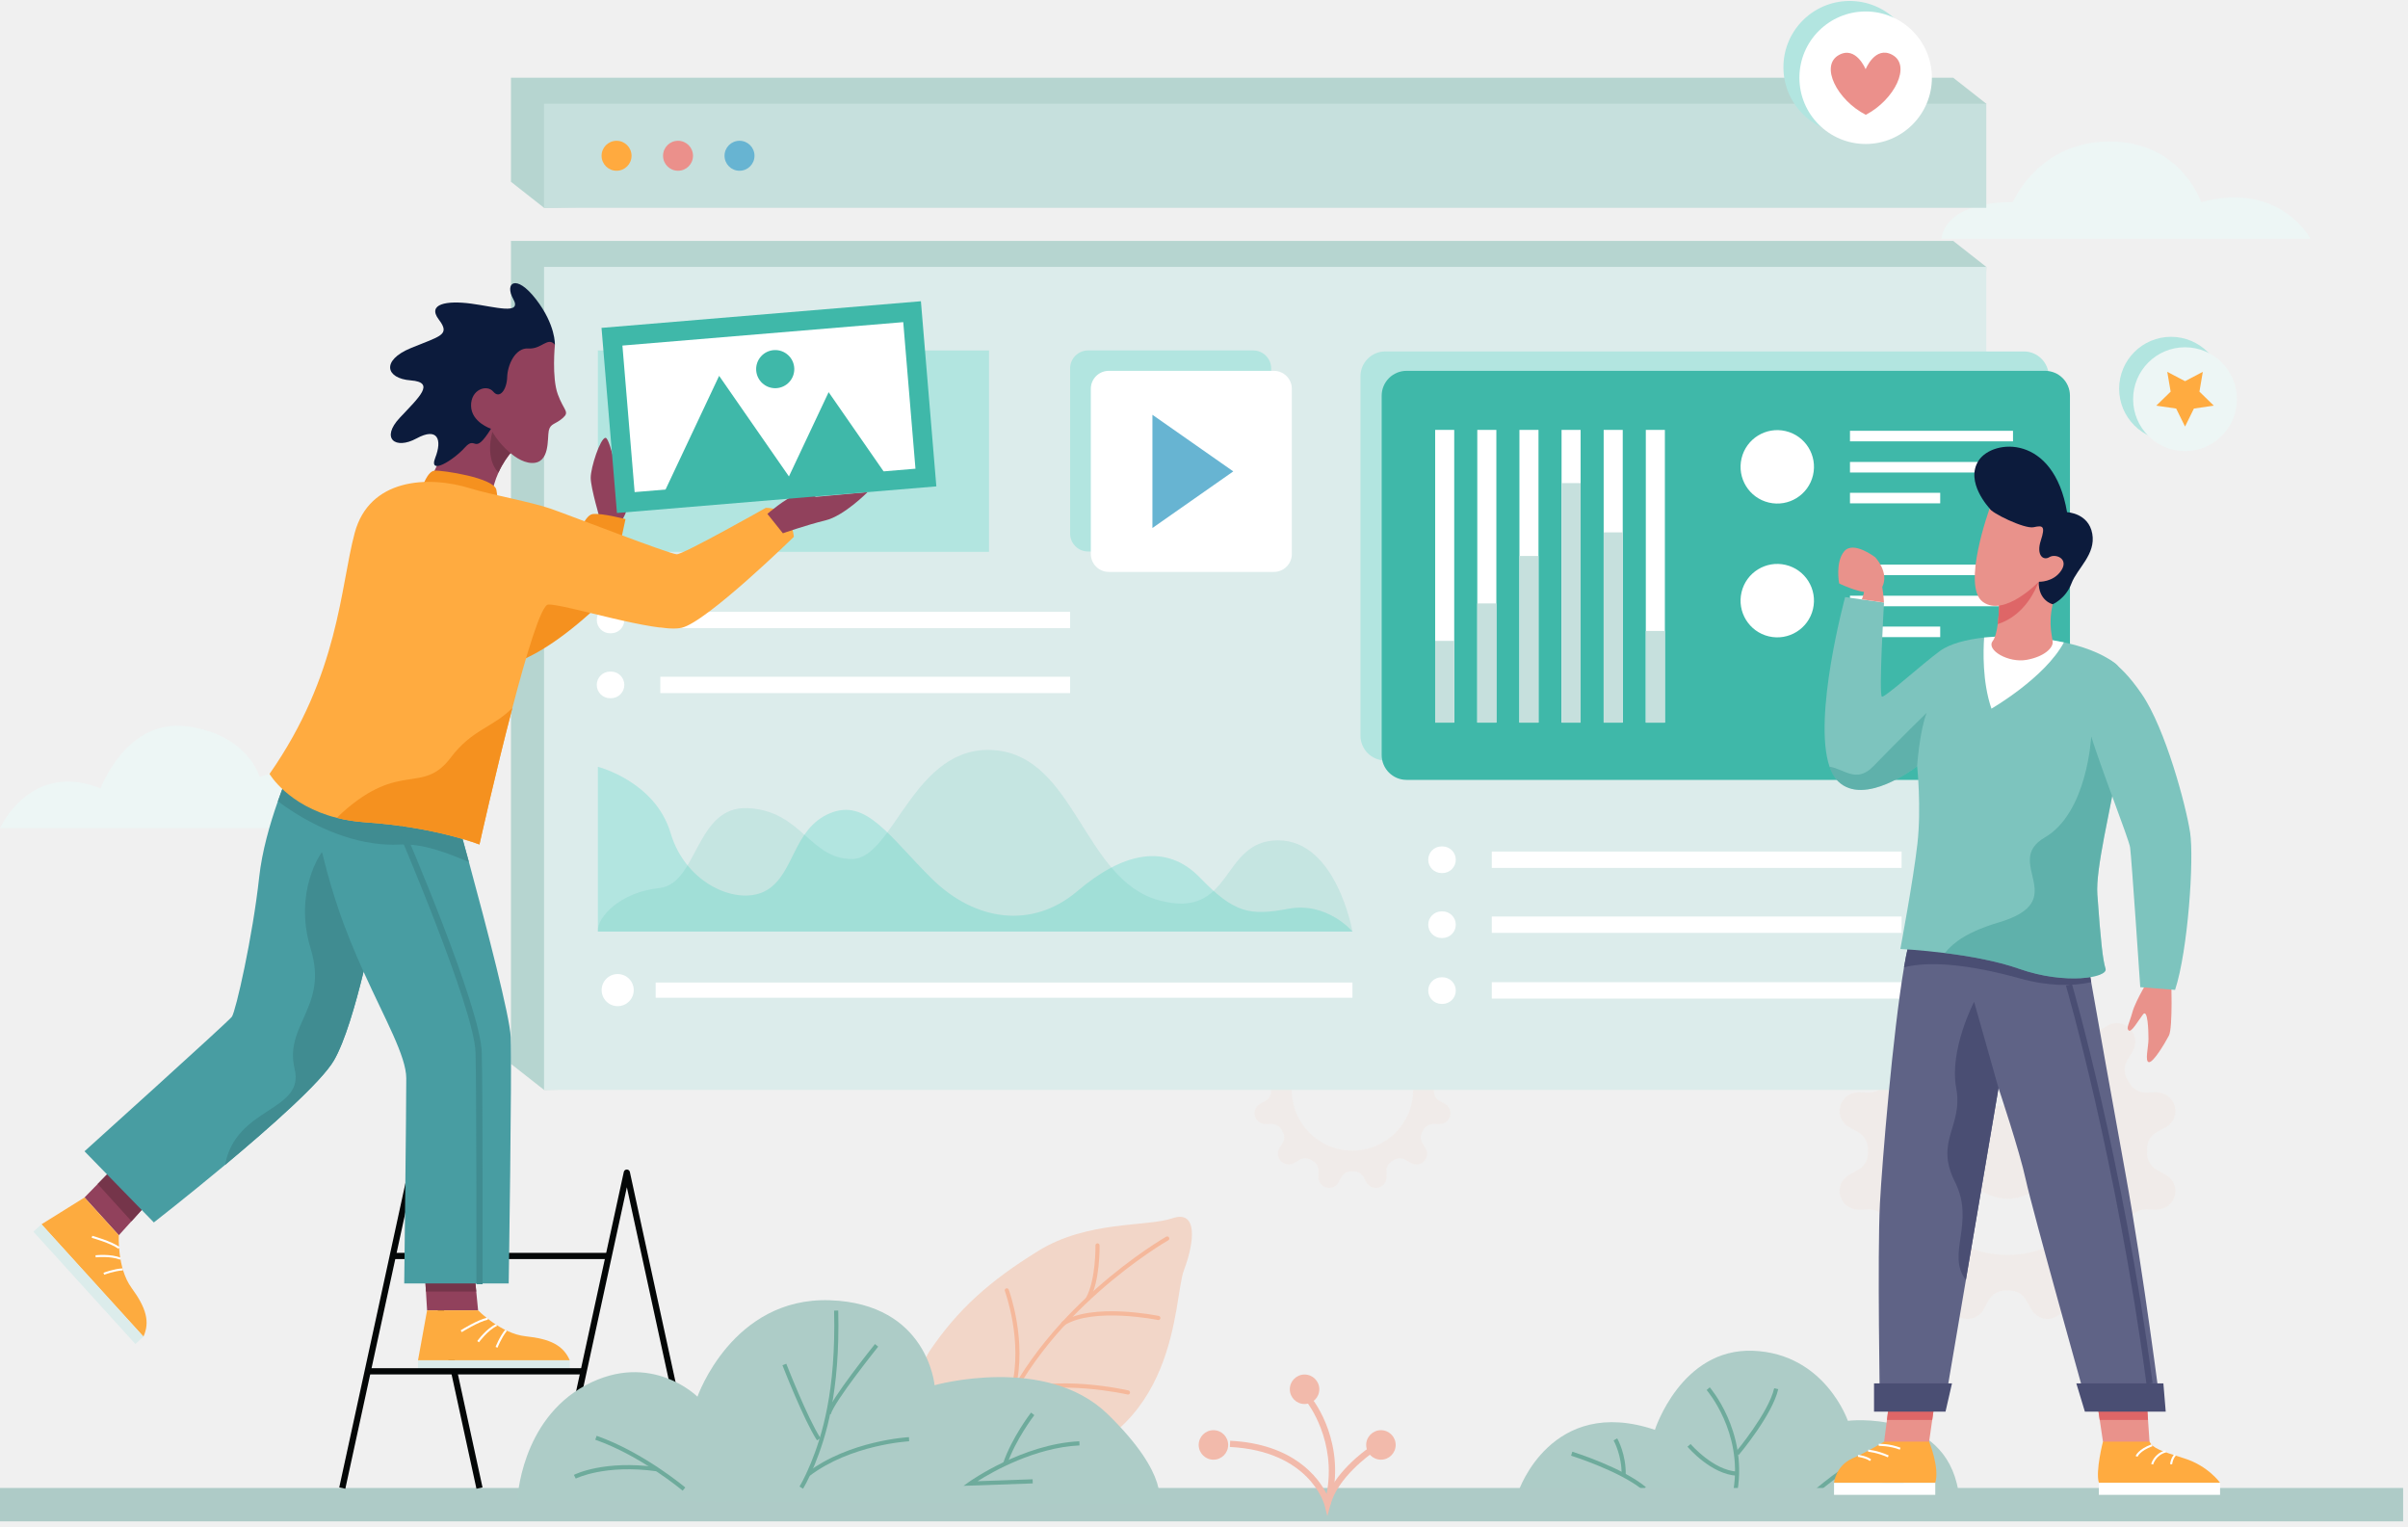
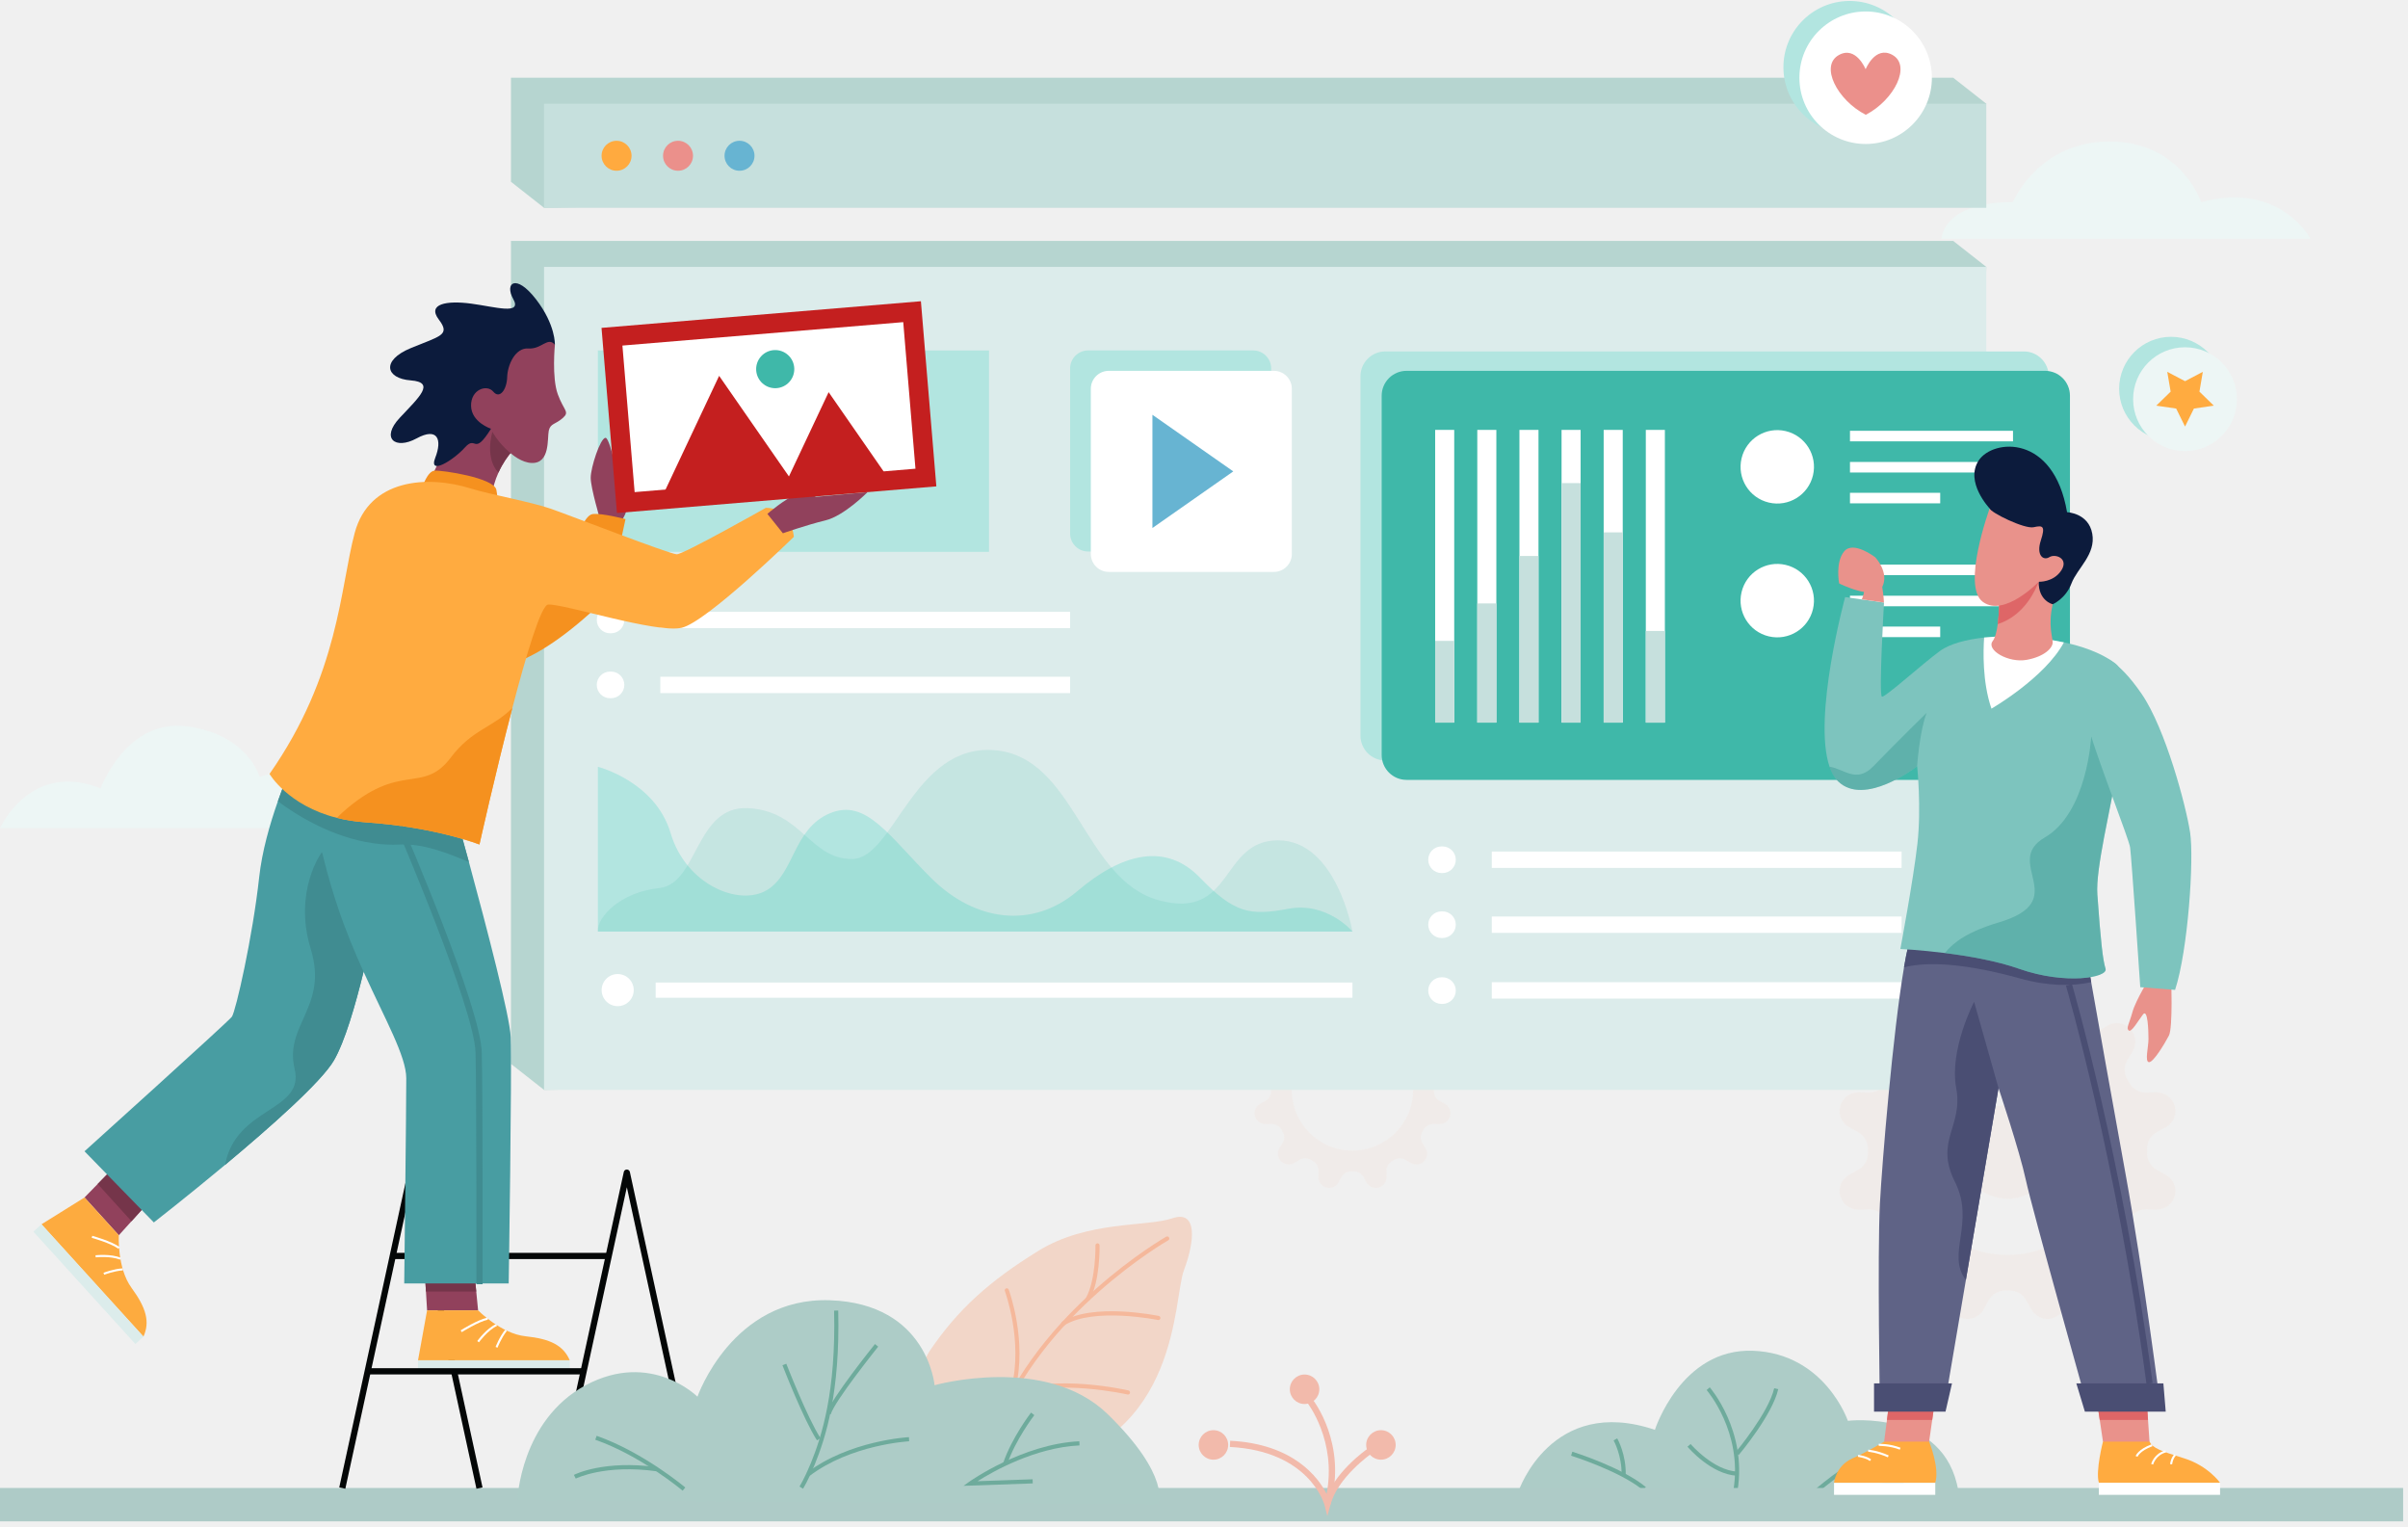
<svg xmlns="http://www.w3.org/2000/svg" width="325" height="206" viewBox="0 0 325 206" fill="none">
  <g opacity="0.4">
    <path opacity="0.4" d="M292.331 158.527L291.069 157.825C290.271 157.379 289.777 156.537 289.79 155.62C289.793 155.518 289.793 155.415 289.793 155.312C289.793 155.21 289.79 155.107 289.79 155.005C289.777 154.092 290.268 153.246 291.069 152.8L292.331 152.098C293.328 151.544 293.818 150.384 293.527 149.281C293.524 149.269 293.52 149.256 293.514 149.243C293.219 148.144 292.21 147.384 291.072 147.4L289.627 147.423C288.701 147.439 287.855 146.933 287.406 146.125C287.316 145.965 287.223 145.808 287.134 145.651C286.656 144.856 286.64 143.869 287.118 143.071L287.858 141.84C288.444 140.86 288.291 139.61 287.483 138.803C287.473 138.793 287.461 138.78 287.454 138.774C286.647 137.966 285.397 137.812 284.416 138.399L283.186 139.139C282.388 139.617 281.401 139.601 280.606 139.123C280.449 139.033 280.292 138.94 280.132 138.851C279.324 138.399 278.818 137.553 278.834 136.63L278.856 135.185C278.876 134.047 278.116 133.038 277.014 132.743C277.001 132.74 276.988 132.736 276.975 132.73C275.873 132.438 274.71 132.929 274.158 133.925L273.457 135.188C273.011 135.986 272.168 136.479 271.252 136.466C271.149 136.463 271.047 136.463 270.944 136.463C270.842 136.463 270.739 136.466 270.637 136.466C269.723 136.479 268.877 135.989 268.432 135.188L267.73 133.925C267.176 132.929 266.016 132.438 264.913 132.73C264.9 132.733 264.888 132.736 264.875 132.743C263.776 133.038 263.016 134.047 263.032 135.185L263.055 136.63C263.071 137.556 262.564 138.402 261.757 138.851C261.597 138.94 261.44 139.033 261.283 139.123C260.488 139.601 259.501 139.617 258.703 139.139L257.472 138.399C256.492 137.812 255.242 137.966 254.434 138.774C254.425 138.783 254.412 138.796 254.406 138.803C253.598 139.61 253.444 140.86 254.031 141.84L254.771 143.071C255.248 143.869 255.232 144.856 254.755 145.651C254.665 145.808 254.572 145.965 254.482 146.125C254.031 146.933 253.185 147.439 252.262 147.423L250.816 147.4C249.679 147.381 248.669 148.141 248.375 149.243C248.371 149.256 248.368 149.269 248.362 149.281C248.07 150.384 248.56 151.547 249.557 152.098L250.82 152.8C251.618 153.246 252.111 154.088 252.098 155.005C252.095 155.107 252.095 155.21 252.095 155.312C252.095 155.415 252.098 155.518 252.098 155.62C252.111 156.533 251.621 157.379 250.82 157.825L249.557 158.527C248.56 159.081 248.07 160.241 248.362 161.343C248.365 161.356 248.368 161.369 248.375 161.382C248.669 162.481 249.679 163.241 250.816 163.225L252.262 163.202C253.188 163.186 254.034 163.692 254.482 164.5C254.572 164.66 254.665 164.817 254.755 164.974C255.232 165.769 255.248 166.756 254.771 167.554L254.031 168.784C253.444 169.765 253.598 171.015 254.406 171.822C254.415 171.832 254.428 171.845 254.434 171.851C255.242 172.659 256.492 172.813 257.472 172.226L258.703 171.486C259.501 171.008 260.488 171.024 261.283 171.502C261.44 171.592 261.597 171.685 261.757 171.774C262.564 172.226 263.071 173.072 263.055 173.995L263.032 175.44C263.013 176.578 263.772 177.587 264.875 177.882C264.888 177.885 264.9 177.889 264.913 177.895C266.016 178.187 267.179 177.696 267.73 176.7L268.432 175.437C268.877 174.639 269.72 174.146 270.637 174.158C270.739 174.162 270.842 174.162 270.944 174.162C271.047 174.162 271.149 174.158 271.252 174.158C272.165 174.146 273.011 174.636 273.457 175.437L274.158 176.7C274.713 177.696 275.873 178.187 276.975 177.895C276.988 177.892 277.001 177.889 277.014 177.882C278.113 177.587 278.872 176.578 278.856 175.44L278.834 173.995C278.818 173.069 279.324 172.223 280.132 171.774C280.292 171.685 280.449 171.592 280.606 171.502C281.401 171.024 282.388 171.008 283.186 171.486L284.416 172.226C285.397 172.813 286.647 172.659 287.454 171.851C287.464 171.842 287.477 171.829 287.483 171.822C288.291 171.015 288.444 169.765 287.858 168.784L287.118 167.554C286.64 166.756 286.656 165.769 287.134 164.974C287.223 164.817 287.316 164.66 287.406 164.5C287.858 163.692 288.704 163.186 289.627 163.202L291.072 163.225C292.21 163.244 293.219 162.484 293.514 161.382C293.517 161.369 293.52 161.356 293.527 161.343C293.818 160.241 293.328 159.081 292.331 158.527ZM270.947 169.332C263.205 169.332 256.928 163.058 256.928 155.312C256.928 147.57 263.202 141.293 270.947 141.293C278.69 141.293 284.967 147.567 284.967 155.312C284.967 163.058 278.69 169.332 270.947 169.332Z" fill="#F4D7C9" />
    <path opacity="0.4" d="M270.947 161.76C274.443 161.76 277.276 158.926 277.276 155.431C277.276 151.935 274.443 149.102 270.947 149.102C267.452 149.102 264.618 151.935 264.618 155.431C264.618 158.926 267.452 161.76 270.947 161.76Z" fill="#F4D7C9" />
  </g>
  <path d="M204.966 201.177C204.966 201.177 209.378 188.227 223.357 192.938C223.357 192.938 226.888 181.901 236.598 182.27C246.308 182.638 249.4 191.72 249.4 191.72C249.4 191.72 262.446 190.143 264.311 201.177H204.966Z" fill="#ADCCC7" />
  <path d="M234.514 201.108L233.963 201.018C235.219 193.231 230.387 187.626 230.339 187.569L230.759 187.2C230.81 187.258 235.812 193.052 234.514 201.108Z" fill="#6EAB9C" />
  <path d="M234.668 196.34L234.238 195.981C234.283 195.926 238.705 190.639 239.458 187.325L240.003 187.45C239.221 190.892 234.854 196.119 234.668 196.34Z" fill="#6EAB9C" />
  <path d="M234.431 199.134C230.957 198.945 227.881 195.365 227.753 195.215L228.179 194.853C228.208 194.888 231.23 198.4 234.463 198.576L234.431 199.134Z" fill="#6EAB9C" />
  <path d="M245.371 201.388L245.006 200.965C245.256 200.747 251.178 195.661 254.264 195.578L254.28 196.139C251.389 196.216 245.429 201.337 245.371 201.388Z" fill="#6EAB9C" />
  <path d="M256.904 200.4C256.856 200.397 252.142 200.112 248.325 199.125L248.466 198.583C252.232 199.554 256.891 199.839 256.936 199.839L256.904 200.4Z" fill="#6EAB9C" />
  <path d="M221.774 201.095C218.669 198.512 212.109 196.448 212.045 196.426L212.212 195.891C212.484 195.977 218.941 198.009 222.133 200.662L221.774 201.095Z" fill="#6EAB9C" />
  <path d="M219.416 199.067L218.855 199.051C218.932 196.436 217.794 194.382 217.781 194.363L218.268 194.087C218.323 194.177 219.499 196.292 219.416 199.067Z" fill="#6EAB9C" />
  <g opacity="0.4">
    <path opacity="0.4" d="M195.02 148.946L194.283 148.536C193.815 148.276 193.53 147.783 193.536 147.251C193.536 147.19 193.539 147.132 193.539 147.071C193.539 147.011 193.539 146.953 193.536 146.892C193.526 146.36 193.815 145.867 194.283 145.607L195.02 145.197C195.603 144.873 195.888 144.197 195.718 143.553C195.715 143.546 195.715 143.537 195.712 143.53C195.539 142.89 194.949 142.444 194.286 142.457L193.443 142.47C192.902 142.479 192.408 142.185 192.145 141.713C192.091 141.621 192.039 141.528 191.985 141.438C191.706 140.973 191.697 140.396 191.975 139.932L192.408 139.214C192.751 138.643 192.661 137.913 192.19 137.442C192.184 137.435 192.177 137.429 192.171 137.423C191.7 136.951 190.969 136.862 190.399 137.205L189.681 137.637C189.216 137.916 188.639 137.906 188.175 137.628C188.082 137.573 187.992 137.522 187.899 137.467C187.428 137.205 187.133 136.711 187.143 136.17L187.156 135.327C187.165 134.663 186.723 134.074 186.082 133.901C186.076 133.898 186.066 133.898 186.06 133.894C185.416 133.724 184.739 134.01 184.416 134.593L184.006 135.33C183.746 135.798 183.253 136.083 182.721 136.077C182.66 136.077 182.602 136.073 182.541 136.073C182.48 136.073 182.423 136.073 182.362 136.077C181.83 136.086 181.336 135.798 181.077 135.33L180.667 134.593C180.343 134.01 179.667 133.724 179.023 133.894C179.016 133.898 179.007 133.898 179 133.901C178.359 134.074 177.914 134.66 177.927 135.327L177.939 136.17C177.949 136.711 177.654 137.205 177.183 137.467C177.09 137.522 176.997 137.573 176.908 137.628C176.443 137.906 175.866 137.916 175.401 137.637L174.684 137.205C174.113 136.862 173.383 136.951 172.912 137.423C172.905 137.429 172.899 137.435 172.892 137.442C172.421 137.913 172.331 138.643 172.674 139.214L173.107 139.932C173.386 140.396 173.376 140.973 173.097 141.438C173.043 141.531 172.992 141.621 172.937 141.713C172.674 142.185 172.181 142.479 171.639 142.47L170.796 142.457C170.133 142.447 169.544 142.89 169.37 143.53C169.367 143.537 169.367 143.546 169.364 143.553C169.194 144.197 169.479 144.873 170.063 145.197L170.8 145.607C171.268 145.867 171.553 146.36 171.546 146.892C171.546 146.953 171.543 147.011 171.543 147.071C171.543 147.132 171.543 147.19 171.546 147.251C171.556 147.783 171.268 148.276 170.8 148.536L170.063 148.946C169.479 149.27 169.194 149.946 169.364 150.59C169.367 150.596 169.367 150.606 169.37 150.612C169.544 151.253 170.13 151.699 170.796 151.686L171.639 151.673C172.181 151.664 172.674 151.958 172.937 152.429C172.992 152.522 173.043 152.615 173.097 152.705C173.376 153.17 173.386 153.747 173.107 154.211L172.674 154.929C172.331 155.499 172.421 156.23 172.892 156.701C172.899 156.708 172.905 156.714 172.912 156.72C173.383 157.191 174.113 157.281 174.684 156.938L175.401 156.506C175.866 156.227 176.443 156.236 176.908 156.515C177.001 156.57 177.09 156.621 177.183 156.676C177.654 156.938 177.949 157.432 177.939 157.973L177.927 158.816C177.917 159.48 178.359 160.069 179 160.242C179.007 160.245 179.016 160.245 179.023 160.249C179.667 160.418 180.343 160.133 180.667 159.55L181.077 158.813C181.336 158.345 181.83 158.06 182.362 158.066C182.423 158.066 182.48 158.069 182.541 158.069C182.602 158.069 182.66 158.069 182.721 158.066C183.253 158.057 183.746 158.345 184.006 158.813L184.416 159.55C184.739 160.133 185.416 160.418 186.06 160.249C186.066 160.245 186.076 160.245 186.082 160.242C186.723 160.069 187.169 159.483 187.156 158.816L187.143 157.973C187.133 157.432 187.428 156.938 187.899 156.676C187.992 156.621 188.085 156.57 188.175 156.515C188.639 156.236 189.216 156.227 189.681 156.506L190.399 156.938C190.969 157.281 191.7 157.191 192.171 156.72C192.177 156.714 192.184 156.708 192.19 156.701C192.661 156.23 192.751 155.499 192.408 154.929L191.975 154.211C191.697 153.747 191.706 153.17 191.985 152.705C192.039 152.612 192.091 152.522 192.145 152.429C192.408 151.958 192.902 151.664 193.443 151.673L194.286 151.686C194.949 151.696 195.539 151.253 195.712 150.612C195.715 150.606 195.715 150.596 195.718 150.59C195.888 149.946 195.603 149.267 195.02 148.946ZM182.538 155.253C178.02 155.253 174.354 151.59 174.354 147.068C174.354 142.547 178.016 138.884 182.538 138.884C187.056 138.884 190.722 142.547 190.722 147.068C190.722 151.59 187.06 155.253 182.538 155.253Z" fill="#F4D7C9" />
  </g>
  <path d="M59.682 111.749H0C0 111.749 4.105 102.591 13.578 106.382C13.578 106.382 17.052 96.909 25.262 98.015C33.472 99.12 35.051 104.837 35.051 104.837C35.051 104.837 43.893 101.328 52.42 108.436C52.417 108.433 59.364 107.644 59.682 111.749Z" fill="#EDF6F5" />
  <path d="M262.025 32.212H311.834C311.834 32.212 307.719 24.393 297.077 27.277C297.077 27.277 294.382 19.093 284.73 19.093C275.081 19.093 271.674 27.277 271.674 27.277C271.674 27.277 262.878 26.883 262.025 32.212Z" fill="#EDF6F5" />
  <path d="M263.619 143.559L73.429 147.068L68.962 143.559V32.508H263.619L268.087 36.017L263.619 143.559Z" fill="#B6D5D0" />
  <path d="M263.619 24.528L73.429 28.041L68.962 24.528V10.489H263.619L268.087 13.998L263.619 24.528Z" fill="#B6D5D0" />
  <path d="M268.086 36.017H73.429V147.067H268.086V36.017Z" fill="#DCECEB" />
  <path d="M133.483 47.291H80.691V74.466H133.483V47.291Z" fill="#B2E5E0" />
  <path d="M256.652 114.906H201.342V117.114H256.652V114.906Z" fill="white" />
  <path d="M256.652 123.673H201.342V125.881H256.652V123.673Z" fill="white" />
  <path d="M256.652 132.538H201.342V134.746H256.652V132.538Z" fill="white" />
  <path d="M194.686 117.809H194.561C193.568 117.809 192.764 117.005 192.764 116.012C192.764 115.018 193.568 114.214 194.561 114.214H194.686C195.68 114.214 196.484 115.018 196.484 116.012C196.484 117.005 195.68 117.809 194.686 117.809Z" fill="white" />
  <path d="M194.686 126.573H194.561C193.568 126.573 192.764 125.769 192.764 124.775C192.764 123.782 193.568 122.978 194.561 122.978H194.686C195.68 122.978 196.484 123.782 196.484 124.775C196.484 125.769 195.68 126.573 194.686 126.573Z" fill="white" />
  <path d="M194.686 135.467H194.561C193.568 135.467 192.764 134.662 192.764 133.669C192.764 132.675 193.568 131.871 194.561 131.871H194.686C195.68 131.871 196.484 132.675 196.484 133.669C196.484 134.662 195.68 135.467 194.686 135.467Z" fill="white" />
  <path d="M144.43 82.553H89.119V84.761H144.43V82.553Z" fill="white" />
  <path d="M144.43 91.316H89.119V93.524H144.43V91.316Z" fill="white" />
  <path d="M82.468 85.453H82.343C81.349 85.453 80.545 84.649 80.545 83.655C80.545 82.662 81.349 81.857 82.343 81.857H82.468C83.461 81.857 84.265 82.662 84.265 83.655C84.265 84.649 83.461 85.453 82.468 85.453Z" fill="white" />
  <path d="M82.466 94.217H82.341C81.347 94.217 80.543 93.412 80.543 92.419C80.543 91.425 81.347 90.621 82.341 90.621H82.466C83.459 90.621 84.263 91.425 84.263 92.419C84.263 93.412 83.459 94.217 82.466 94.217Z" fill="white" />
  <path d="M268.086 13.998H73.429V28.04H268.086V13.998Z" fill="#C6E0DD" />
  <path d="M101.832 21.019C101.832 22.134 100.929 23.041 99.81 23.041C98.692 23.041 97.788 22.137 97.788 21.019C97.788 19.901 98.692 18.997 99.81 18.997C100.929 18.997 101.832 19.904 101.832 21.019Z" fill="#67B4D2" />
  <path d="M91.512 23.041C92.629 23.041 93.534 22.136 93.534 21.019C93.534 19.902 92.629 18.997 91.512 18.997C90.395 18.997 89.49 19.902 89.49 21.019C89.49 22.136 90.395 23.041 91.512 23.041Z" fill="#EB908B" />
  <path d="M83.215 23.041C84.332 23.041 85.237 22.136 85.237 21.019C85.237 19.902 84.332 18.997 83.215 18.997C82.099 18.997 81.193 19.902 81.193 21.019C81.193 22.136 82.099 23.041 83.215 23.041Z" fill="#FFAA3F" />
  <path d="M273.156 102.617H186.972C185.12 102.617 183.617 101.114 183.617 99.262V50.777C183.617 48.925 185.12 47.422 186.972 47.422H273.156C275.008 47.422 276.511 48.925 276.511 50.777V99.262C276.511 101.117 275.008 102.617 273.156 102.617Z" fill="#B2E5E0" />
  <path d="M276.02 105.235H189.837C187.984 105.235 186.481 103.732 186.481 101.88V53.395C186.481 51.543 187.984 50.04 189.837 50.04H276.02C277.872 50.04 279.375 51.543 279.375 53.395V101.88C279.372 103.732 277.872 105.235 276.02 105.235Z" fill="#3FB8A9" />
  <path d="M224.703 58.009H222.13V97.508H224.703V58.009Z" fill="white" />
  <path d="M219.016 58.009H216.442V97.508H219.016V58.009Z" fill="white" />
  <path d="M213.331 58.009H210.758V97.508H213.331V58.009Z" fill="white" />
  <path d="M207.646 58.009H205.073V97.508H207.646V58.009Z" fill="white" />
  <path d="M201.958 58.009H199.385V97.508H201.958V58.009Z" fill="white" />
  <path d="M196.272 58.008H193.699V97.507H196.272V58.008Z" fill="white" />
  <path d="M224.704 85.14H222.131V97.512H224.704V85.14Z" fill="#C6E0DD" />
  <path d="M219.017 71.837H216.443V97.509H219.017V71.837Z" fill="#C6E0DD" />
  <path d="M213.333 65.188H210.76V97.509H213.333V65.188Z" fill="#C6E0DD" />
  <path d="M207.646 75.023H205.073V97.51H207.646V75.023Z" fill="#C6E0DD" />
  <path d="M201.959 81.424H199.386V97.507H201.959V81.424Z" fill="#C6E0DD" />
  <path d="M196.273 86.481H193.7V97.508H196.273V86.481Z" fill="#C6E0DD" />
  <path d="M244.694 64.132C245.322 61.469 243.673 58.801 241.011 58.172C238.348 57.544 235.679 59.193 235.051 61.855C234.422 64.518 236.071 67.186 238.734 67.815C241.396 68.444 244.065 66.795 244.694 64.132Z" fill="white" />
  <path d="M271.688 58.131H249.686V59.554H271.688V58.131Z" fill="white" />
  <path d="M271.688 62.336H249.686V63.759H271.688V62.336Z" fill="white" />
  <path d="M261.863 66.498H249.686V67.921H261.863V66.498Z" fill="white" />
  <path d="M244.693 82.187C245.321 79.524 243.672 76.856 241.01 76.227C238.347 75.598 235.678 77.247 235.05 79.91C234.421 82.573 236.07 85.241 238.733 85.87C241.395 86.499 244.064 84.85 244.693 82.187Z" fill="white" />
  <path d="M271.688 76.186H249.686V77.608H271.688V76.186Z" fill="white" />
  <path d="M271.688 80.386H249.686V81.808H271.688V80.386Z" fill="white" />
  <path d="M261.863 84.549H249.686V85.972H261.863V84.549Z" fill="white" />
  <path d="M324.341 200.783H0V205.288H324.341V200.783Z" fill="#AECBC7" />
  <path d="M270.376 72.981L268.536 68.61C268.536 68.61 265.133 65.021 267.065 62.124C268.998 59.224 277.189 58.535 278.983 69.116C278.983 69.116 281.88 69.209 282.386 72.013C282.893 74.82 280.361 76.66 279.579 78.73C278.797 80.8 277.048 81.537 277.048 81.537L273.782 82.043L270.376 72.981Z" fill="#0C1B3C" />
  <path d="M290.204 131.823C290.204 131.823 288.272 134.906 287.81 136.563C287.349 138.22 286.936 138.726 287.304 139.046C287.673 139.37 288.592 137.713 289.236 136.883C289.881 136.053 289.973 139.091 289.973 140.197C289.973 141.302 289.442 143.28 290.041 143.324C290.64 143.369 292.181 140.793 292.733 139.735C293.284 138.678 293.037 131.823 293.037 131.823H290.204V131.823Z" fill="#E9928B" />
  <path d="M285.213 193.497L283.831 194.532C283.831 194.532 282.796 198.535 283.28 200.086H299.636C299.636 200.086 298.05 197.807 294.804 196.791C291.561 195.772 290.593 195.429 290.112 194.532C289.628 193.635 285.213 193.497 285.213 193.497Z" fill="#FFAB40" />
  <path d="M259.196 192.946L260.369 194.533C260.369 194.533 261.817 198.051 261.195 200.086H247.531C247.531 200.086 247.74 197.808 250.015 196.792C252.293 195.773 254.293 194.533 254.293 194.533L259.196 192.946Z" fill="#FFAB40" />
  <path d="M299.636 200.089H283.28V201.71H299.636V200.089Z" fill="white" />
  <path d="M261.197 200.089H247.533V201.71H261.197V200.089Z" fill="white" />
  <path d="M290.113 194.533H283.832L283.396 191.601L282.938 188.528L289.629 187.563L289.911 191.601L290.113 194.533Z" fill="#E9928B" />
  <path d="M261.197 188.668L260.783 191.6L260.367 194.532H254.294L254.675 191.6L255.053 188.668H261.197Z" fill="#E9928B" />
  <path d="M255.055 188.668H261.198L260.785 191.6H254.677L255.055 188.668Z" fill="#DE6667" />
  <path d="M289.911 191.601H283.396L282.938 188.528L289.629 187.563L289.911 191.601Z" fill="#DE6667" />
  <path d="M291.633 190.117H281.833C281.833 190.117 274.242 163.064 273.415 159.196C272.588 155.335 269.733 146.82 269.733 146.82L262.372 190.114H253.729C253.729 190.114 253.367 169.271 253.729 162.369C254.018 156.857 255.485 139.283 256.979 130.531C257.357 128.323 257.735 126.679 258.094 125.93C259.888 122.203 281.833 130.208 281.833 130.208C281.833 130.208 281.984 131.057 282.243 132.531C283.083 137.28 285.07 148.493 286.896 158.504C289.284 171.62 291.633 190.117 291.633 190.117Z" fill="#5F6386" />
  <path d="M269.732 146.823L266.441 135.184C266.441 135.184 263.06 141.625 264.024 146.823C264.992 152.02 261.067 153.933 263.851 159.474C266.636 165.018 262.627 169.248 265.329 172.712L269.732 146.823Z" fill="#4A4E73" />
  <path d="M282.242 132.537C279.649 133.095 276.461 133.095 272.596 132.021C263.828 129.589 259.194 129.948 256.974 130.534C257.352 128.326 257.73 126.682 258.089 125.933C259.883 122.206 281.828 130.211 281.828 130.211C281.828 130.211 281.982 131.063 282.242 132.537Z" fill="#4A4E73" />
  <path d="M248.223 78.729C248.223 78.729 247.671 75.867 248.912 74.39C250.152 72.913 253.11 75.21 253.11 75.21C253.11 75.21 255.026 77.271 254.039 79.206C253.052 81.145 248.223 78.729 248.223 78.729Z" fill="#E9928B" />
  <path d="M286.001 102.52C284.799 109.487 282.828 117.242 283.075 120.69C283.533 127.131 283.812 129.525 284.181 130.72C284.546 131.919 278.752 132.928 272.494 130.72C269.478 129.653 265.646 128.996 262.492 128.599C259.099 128.176 256.484 128.054 256.484 128.054C256.484 128.054 258.233 118.758 258.785 113.88C259.339 109.003 258.753 103.392 258.753 103.392C258.753 103.392 258.749 103.395 258.743 103.402C258.474 103.61 251.629 108.843 248.107 105.452C247.598 104.962 247.213 104.28 246.928 103.456C244.617 96.755 249.033 80.572 249.033 80.572L254.279 81.309C254.279 81.309 253.542 93.916 254.003 94.009C254.462 94.102 259.432 89.593 261.826 87.843C263.165 86.863 265.421 86.286 267.799 86.03C269.664 85.834 271.603 85.837 273.234 86.001C273.234 86.001 275.653 86.055 278.563 86.68C280.883 87.174 283.511 88.029 285.472 89.497C287.517 91.035 287.049 96.48 286.001 102.52Z" fill="#7DC4BE" />
  <g opacity="0.65">
    <path opacity="0.65" d="M284.177 130.721C284.542 131.919 278.748 132.929 272.49 130.721C269.474 129.654 265.642 128.997 262.488 128.599C263.645 127.157 265.622 125.696 269.731 124.482C279.806 121.498 270.189 116.371 275.97 113.013C281.751 109.657 282.241 99.387 282.241 99.387L285.997 102.518C284.795 109.484 282.824 117.239 283.071 120.687C283.533 127.132 283.808 129.522 284.177 130.721Z" fill="#379690" />
  </g>
  <path d="M278.557 86.68C276.006 91.451 268.78 95.624 268.78 95.624C267.533 92.019 267.671 87.731 267.793 86.026C269.658 85.831 271.597 85.834 273.228 85.997C273.228 86.001 275.647 86.055 278.557 86.68Z" fill="white" />
  <path d="M281.971 89.129C283.23 87.729 285.835 88.947 289.056 93.638C292.277 98.33 295.036 108.728 295.59 112.318C296.141 115.907 295.314 128.238 293.565 133.573L288.864 133.205C288.864 133.205 287.675 115.538 287.492 114.343C287.309 113.148 283.534 103.668 281.971 98.516C280.407 93.363 280.314 90.969 281.971 89.129Z" fill="#7DC4BE" />
  <path d="M277.044 86.691C277.044 87.383 276.032 88.575 273.548 89.036C271.065 89.495 268.027 87.703 268.947 86.505C269.289 86.056 269.501 85.165 269.626 84.223C269.837 82.65 269.821 80.938 269.821 80.938C269.821 80.938 275.202 75.923 275.157 78.5C275.109 81.076 277.041 81.538 277.041 81.538C276.404 84.39 277.044 86.002 277.044 86.691Z" fill="#E9928B" />
  <path d="M275.16 78.499C273.725 82.116 271.469 83.616 269.626 84.222C269.837 82.648 269.821 80.937 269.821 80.937C269.821 80.937 275.205 75.925 275.16 78.499Z" fill="#DE6667" />
  <path d="M254.272 81.306C254.272 81.306 254.09 77.429 252.952 76.112C251.811 74.795 250.856 75.035 251.052 76.112C251.251 77.189 252.119 79.079 251.276 80.871L254.272 81.306Z" fill="#E9928B" />
  <path d="M252.931 186.672V190.482H262.58L263.454 186.672H252.931Z" fill="#4A4E73" />
  <path d="M281.39 190.482H292.301L291.984 186.672H280.236L281.39 190.482Z" fill="#4A4E73" />
  <path d="M288.503 196.565L288.237 196.475C288.25 196.437 288.561 195.565 290.42 194.883L290.516 195.146C288.805 195.774 288.506 196.556 288.503 196.565Z" fill="white" />
  <path d="M290.606 197.616L290.337 197.545C290.353 197.488 290.725 196.135 292.266 195.709L292.34 195.978C290.955 196.36 290.619 197.564 290.606 197.616Z" fill="white" />
  <path d="M293.166 197.593L292.888 197.567C292.891 197.535 292.965 196.75 293.474 196.218L293.676 196.41C293.237 196.871 293.166 197.586 293.166 197.593Z" fill="white" />
  <path d="M256.411 195.613C255.007 195.071 253.581 195.106 253.568 195.106L253.559 194.828C253.623 194.824 255.055 194.789 256.51 195.353L256.411 195.613Z" fill="white" />
  <path d="M254.798 196.645C253.283 195.975 252.139 195.898 252.129 195.895L252.145 195.616C252.193 195.619 253.343 195.696 254.91 196.389L254.798 196.645Z" fill="white" />
  <path d="M252.359 197.147C251.93 196.76 250.767 196.58 250.754 196.58L250.796 196.305C250.847 196.311 252.052 196.5 252.545 196.942L252.359 197.147Z" fill="white" />
  <g opacity="0.65">
    <path opacity="0.65" d="M260.035 96.185C259.064 98.703 258.747 103.392 258.747 103.392C258.747 103.392 258.743 103.395 258.737 103.401C258.468 103.61 251.623 108.843 248.101 105.452C247.592 104.962 247.207 104.279 246.922 103.456C248.87 103.725 250.537 105.776 252.844 103.395C256.427 99.69 260.035 96.185 260.035 96.185Z" fill="#379690" />
  </g>
  <path d="M268.536 68.609C268.536 68.609 264.716 79.098 267.617 81.216C270.517 83.331 275.163 78.502 275.163 78.502C275.163 78.502 277.14 78.595 278.201 76.983C279.259 75.374 277.419 74.666 276.592 75.182C275.766 75.695 274.798 74.913 275.442 72.936C276.086 70.958 275.718 70.865 274.474 71.141C273.228 71.413 268.674 69.161 268.536 68.609Z" fill="#E9928B" />
  <path d="M289.699 186.726C285.636 156.373 278.903 133.245 278.836 133.014L279.64 132.777C279.708 133.008 286.46 156.199 290.529 186.614L289.699 186.726Z" fill="#4A4E73" />
  <path d="M81.029 70.219C81.029 70.219 79.725 65.867 79.725 64.473C79.725 63.079 81 59.163 81.711 59.077C82.423 58.99 83.814 66.649 84.426 67.694C85.035 68.739 83.903 70.219 83.903 70.219H81.029Z" fill="#91415C" />
  <path d="M16.036 166.684L11.408 161.585L13.184 159.765L16.776 156.083L21.208 160.964L17.747 164.79L16.036 166.684Z" fill="#91415C" />
  <path d="M17.747 164.79L13.184 159.765L16.776 156.083L21.208 160.964L17.747 164.79Z" fill="#75354A" />
  <path d="M11.408 161.585L16.035 166.68C16.035 166.68 15.782 171.086 17.756 173.785C19.733 176.483 20.262 178.367 19.358 180.367L5.595 165.206L11.408 161.585Z" fill="#FDAB3F" />
  <path d="M15.989 168.508C14.919 167.732 12.404 167.033 12.378 167.027L12.452 166.758C12.557 166.787 15.041 167.476 16.153 168.28L15.989 168.508Z" fill="white" />
  <path d="M16.195 169.981C14.923 169.446 12.939 169.661 12.92 169.664L12.888 169.385C12.971 169.375 14.967 169.161 16.304 169.725L16.195 169.981Z" fill="white" />
  <path d="M14.066 172.01L13.964 171.75C14.018 171.728 15.319 171.225 16.569 171.145L16.585 171.423C15.383 171.5 14.079 172.007 14.066 172.01Z" fill="white" />
  <path d="M5.606 165.198L4.505 166.197L18.27 181.359L19.37 180.359L5.606 165.198Z" fill="#DCECEB" />
  <path d="M51.172 121.316C51.172 121.316 51.085 121.793 50.925 122.611C50.588 124.347 49.922 127.626 49.066 131.138C47.961 135.653 46.538 140.556 45.077 143.078C43.385 145.994 36.421 152.147 30.377 157.188C25.237 161.472 20.764 164.952 20.764 164.952L11.406 155.352C11.406 155.352 30.768 137.9 31.291 137.204C31.813 136.506 34.111 126.366 34.982 118.358C35.36 114.891 36.421 111.196 37.504 108.12C38.921 104.091 40.375 101.124 40.375 101.124L49.428 104.431L49.518 105.28L50.396 113.792L51.172 121.316Z" fill="#489DA2" />
  <path d="M50.926 122.61C50.59 124.347 49.923 127.625 49.068 131.137C47.962 135.653 46.539 140.556 45.078 143.077C43.386 145.994 36.423 152.146 30.379 157.187C31.827 149.307 41.149 150.015 39.768 144.254C38.333 138.248 44.338 135.896 41.944 128.064C39.55 120.229 43.425 115.009 43.425 115.009C43.425 115.009 46.937 118.515 50.926 122.61Z" fill="#408C91" />
  <path d="M69.984 60.035C69.984 60.035 68.401 61.253 67.269 63.781C66.827 64.768 66.455 65.954 66.273 67.345C65.619 72.306 57.002 66.954 57.002 66.954L61.181 58.206L64.603 56.379L67.269 58.193L69.984 60.035Z" fill="#91415C" />
  <path d="M57.005 65.714C57.005 65.714 57.688 63.586 58.652 63.506C59.617 63.429 66.667 64.458 66.993 66.095C67.32 67.736 66.993 68.781 66.993 68.781L57.005 65.714Z" fill="#F5911F" />
  <path d="M83.728 73.266L84.423 70.046C84.423 70.046 81.202 69.209 79.985 69.366C78.767 69.523 77.636 73.266 77.636 73.266H83.728Z" fill="#F5911F" />
  <path d="M65.623 90.065C65.623 90.065 70.135 91.276 79.672 82.71C89.209 74.144 71.76 77.528 71.76 77.528L65.623 90.065Z" fill="#F5911F" />
  <path d="M82.077 169.057H53.012V169.896H82.077V169.057Z" fill="#040707" />
  <path d="M64.305 200.887L55.457 160.205L46.609 200.887L45.789 200.708L55.047 158.142C55.089 157.949 55.258 157.812 55.457 157.812C55.656 157.812 55.826 157.949 55.867 158.142L65.125 200.708L64.305 200.887Z" fill="#040707" />
  <path d="M64.527 176.815H57.643L57.49 174.277L57.179 169.144H63.767L64.277 174.277L64.527 176.815Z" fill="#91415C" />
  <path d="M64.277 174.277H57.49L57.179 169.144H63.767L64.277 174.277Z" fill="#75354A" />
  <path d="M57.643 176.815H64.526C64.526 176.815 67.619 179.966 70.945 180.315C74.272 180.664 76.021 181.539 76.896 183.551H56.419L57.643 176.815Z" fill="#FDAB3F" />
  <path d="M62.325 179.754L62.175 179.517C62.268 179.459 64.447 178.082 65.79 177.803L65.847 178.075C64.559 178.348 62.348 179.741 62.325 179.754Z" fill="white" />
  <path d="M64.643 181.125L64.415 180.962C64.463 180.895 65.646 179.273 66.963 178.661L67.081 178.914C65.828 179.494 64.652 181.109 64.643 181.125Z" fill="white" />
  <path d="M67.15 181.853L66.888 181.754C66.91 181.699 67.41 180.395 68.189 179.421L68.407 179.597C67.657 180.533 67.154 181.84 67.15 181.853Z" fill="white" />
  <path d="M76.896 183.554H56.419V185.041H76.896V183.554Z" fill="#DCECEB" />
  <path d="M93.455 200.887L84.604 160.205L75.753 200.887L74.933 200.708L84.191 158.142C84.232 157.949 84.402 157.812 84.601 157.812C84.799 157.812 84.969 157.949 85.011 158.142L94.269 200.708L93.455 200.887Z" fill="#040707" />
  <path d="M78.77 184.621H49.625V185.461H78.77V184.621Z" fill="#040707" />
  <path d="M68.657 173.182H54.557C54.557 173.182 54.833 149.689 54.833 145.51C54.833 142.54 52.016 137.634 49.071 131.135C47.876 128.494 46.661 125.591 45.604 122.444C44.13 118.051 43.248 114.269 42.723 111.318C41.947 106.963 41.947 104.425 41.947 104.425L49.523 105.274L60.575 106.514C60.575 106.514 61.787 110.795 63.29 116.323C65.687 125.152 68.824 137.156 68.93 139.941C69.103 144.469 68.657 173.182 68.657 173.182Z" fill="#489DA2" />
  <path d="M63.288 116.327C60.231 115.038 57.084 113.805 53.956 113.962C52.745 114.023 51.55 113.955 50.393 113.789C47.547 113.388 44.913 112.408 42.715 111.321C40.414 110.187 38.59 108.934 37.501 108.117C38.917 104.089 40.372 101.121 40.372 101.121L49.425 104.428L49.515 105.277L60.567 106.518C60.574 106.518 61.785 110.799 63.288 116.327Z" fill="#408C91" />
  <path d="M107.144 72.44C107.144 72.44 95.393 83.931 91.999 84.713C88.606 85.495 76.07 81.448 73.98 81.579C73.035 81.64 71.042 88.28 69.151 95.535C66.86 104.303 64.709 113.961 64.709 113.961C64.709 113.961 58.836 111.612 49.302 110.959C47.898 110.863 46.629 110.654 45.485 110.366C38.845 108.703 36.378 104.431 36.378 104.431C45.78 90.981 45.908 79.23 47.87 71.921C49.828 64.608 57.663 64.086 63.537 65.915C66.139 66.726 71.763 67.742 74.374 68.659C76.986 69.572 90.436 74.795 91.349 74.795C92.262 74.795 103.36 68.527 103.36 68.527C106.881 68.521 107.144 72.44 107.144 72.44Z" fill="#FFAB40" />
  <path d="M103.574 69.344C103.574 69.344 105.837 67.344 107.753 66.562C109.669 65.78 112.278 64.172 112.278 65.018C112.278 65.864 109.929 67.062 109.929 67.062L117.088 66.412C117.088 66.412 113.931 69.61 111.409 70.219C108.884 70.828 105.664 71.959 105.664 71.959L103.574 69.344Z" fill="#91415C" />
-   <path d="M124.291 40.648L81.185 44.243L83.268 69.225L126.375 65.63L124.291 40.648Z" fill="#3FB8A9" />
+   <path d="M124.291 40.648L81.185 44.243L83.268 69.225L126.375 65.63L124.291 40.648Z" fill="#c41f1f" />
  <path d="M121.908 43.468L84.006 46.629L85.655 66.405L123.557 63.245L121.908 43.468Z" fill="white" />
-   <path d="M89.685 66.359L97.058 50.715L106.919 64.921L89.685 66.359Z" fill="#3FB8A9" />
-   <path d="M106.137 65.018L111.838 52.918L119.464 63.906L106.137 65.018Z" fill="#3FB8A9" />
+   <path d="M89.685 66.359L97.058 50.715L106.919 64.921L89.685 66.359Z" fill="#c41f1f" />
+   <path d="M106.137 65.018L111.838 52.918L119.464 63.906L106.137 65.018Z" fill="#c41f1f" />
  <path d="M104.755 52.38C106.174 52.31 107.269 51.103 107.199 49.683C107.129 48.264 105.921 47.17 104.502 47.24C103.082 47.309 101.988 48.517 102.058 49.936C102.128 51.356 103.336 52.45 104.755 52.38Z" fill="#3FB8A9" />
  <path d="M65.135 173.287H64.296C64.296 173.034 64.328 148.061 64.183 142.043C64.039 136.101 53.676 111.997 53.573 111.753L54.342 111.42C54.772 112.417 64.876 135.916 65.023 142.02C65.171 148.051 65.135 173.034 65.135 173.287Z" fill="#408C91" />
  <path d="M69.151 95.531C66.86 104.299 64.71 113.957 64.71 113.957C64.71 113.957 58.836 111.609 49.302 110.955C47.898 110.859 46.629 110.65 45.485 110.362C45.703 110.118 45.94 109.881 46.2 109.651C54.064 102.601 57.006 107.302 60.854 102.21C63.729 98.403 66.52 98.191 69.151 95.531Z" fill="#F5911F" />
  <path d="M73.454 48.021L74.89 46.518C74.89 46.518 75.021 43.842 72.323 40.359C69.624 36.876 68.058 38.183 69.275 40.359C70.493 42.535 66.837 41.404 63.574 40.968C60.312 40.532 57.614 40.993 59.222 43.115C60.834 45.233 59.44 45.319 55.435 46.976C51.429 48.633 52.041 51.068 55.435 51.328C58.828 51.588 56.569 53.59 53.957 56.375C51.343 59.16 53.345 60.727 56.22 59.16C59.091 57.593 59.703 59.333 58.745 61.772C57.787 64.21 61.184 62.121 62.748 60.378C64.315 58.638 63.879 61.682 66.272 57.852C68.67 54.029 73.454 48.021 73.454 48.021Z" fill="#0C1B3C" />
  <path d="M69.984 60.035C69.984 60.035 68.401 61.253 67.27 63.781C65.363 61.756 66.459 58.276 66.459 58.276L67.27 58.19L69.984 60.035Z" fill="#75354A" />
  <path d="M74.893 46.521C74.893 46.521 74.457 50.94 75.284 53.203C76.111 55.465 76.938 55.551 75.938 56.423C74.938 57.295 74.284 57.118 74.066 58.121C73.848 59.121 74.284 62.56 71.759 62.473C69.234 62.387 66.536 58.775 66.276 57.859C66.276 57.859 63.623 56.987 63.578 54.77C63.533 52.549 65.712 51.809 66.581 52.853C67.452 53.898 68.407 52.549 68.452 50.895C68.497 49.242 69.541 46.893 71.323 47.021C73.108 47.152 73.935 45.367 74.893 46.521Z" fill="#91415C" />
  <path d="M179.146 204.57L179.563 203.058C181.831 194.835 177.303 189.015 177.108 188.769L176.451 189.291C176.493 189.345 180.437 194.434 179.047 201.584C177.909 199.34 174.576 194.841 166.033 194.412L165.991 195.251C176.749 195.79 178.733 202.978 178.752 203.048L179.146 204.57Z" fill="#F2BAAB" />
  <path d="M161.783 194.976C161.783 196.076 162.674 196.966 163.773 196.966C164.872 196.966 165.763 196.076 165.763 194.976C165.763 193.877 164.872 192.986 163.773 192.986C162.674 192.986 161.783 193.877 161.783 194.976Z" fill="#F2BAAB" />
  <path d="M184.39 194.976C184.39 196.076 185.281 196.966 186.38 196.966C187.479 196.966 188.37 196.076 188.37 194.976C188.37 193.877 187.479 192.986 186.38 192.986C185.281 192.986 184.39 193.877 184.39 194.976Z" fill="#F2BAAB" />
  <path d="M174.084 187.465C174.084 188.564 174.975 189.455 176.074 189.455C177.173 189.455 178.064 188.564 178.064 187.465C178.064 186.365 177.173 185.475 176.074 185.475C174.975 185.475 174.084 186.365 174.084 187.465Z" fill="#F2BAAB" />
  <path d="M179.566 203.055C180.54 199.338 185.042 196.188 185.087 196.156L184.61 195.467C184.414 195.601 179.809 198.825 178.755 202.844L179.566 203.055Z" fill="#F2BAAB" />
  <path d="M125.499 182.264C129.281 176.685 133.514 172.878 140.157 168.779C146.797 164.68 154.786 165.568 158.224 164.395C161.66 163.219 161.259 167.507 159.788 171.41C158.317 175.313 159.291 194.156 140.099 197.931C120.907 201.709 122.708 186.385 125.499 182.264Z" fill="#F2D6C8" />
  <path d="M136.78 187.583C136.758 187.583 136.735 187.58 136.713 187.574C136.562 187.535 136.473 187.385 136.511 187.234C138.097 180.959 135.649 174.281 135.623 174.214C135.569 174.07 135.643 173.909 135.787 173.855C135.931 173.8 136.091 173.874 136.146 174.018C136.171 174.086 138.681 180.924 137.049 187.372C137.021 187.5 136.905 187.583 136.78 187.583Z" fill="#F5B89B" />
  <path d="M136.649 188.31C136.537 188.31 136.431 188.242 136.389 188.13C136.335 187.986 136.405 187.822 136.55 187.768C142.558 185.435 151.903 187.531 152.3 187.621C152.451 187.656 152.544 187.806 152.512 187.957C152.476 188.108 152.326 188.204 152.175 188.169C152.079 188.146 142.6 186.018 136.755 188.29C136.716 188.303 136.684 188.31 136.649 188.31Z" fill="#F5B89B" />
  <path d="M134.309 193.44C134.277 193.44 134.245 193.434 134.213 193.424C134.068 193.37 133.991 193.209 134.046 193.065C139.961 176.895 157.224 166.974 157.397 166.878C157.532 166.801 157.702 166.849 157.779 166.983C157.856 167.118 157.808 167.288 157.673 167.365C157.5 167.461 140.417 177.286 134.571 193.257C134.53 193.37 134.424 193.44 134.309 193.44Z" fill="#F5B89B" />
  <path d="M143.507 178.874C143.414 178.874 143.324 178.83 143.27 178.743C143.186 178.612 143.228 178.439 143.356 178.358C147.474 175.766 156.034 177.496 156.396 177.57C156.546 177.602 156.646 177.75 156.614 177.9C156.582 178.051 156.434 178.147 156.283 178.118C156.197 178.099 147.583 176.362 143.654 178.833C143.609 178.862 143.558 178.874 143.507 178.874Z" fill="#F5B89B" />
  <path d="M146.813 175.543C146.769 175.543 146.721 175.53 146.676 175.507C146.541 175.43 146.493 175.261 146.57 175.126C147.929 172.707 147.849 168.105 147.849 168.057C147.845 167.903 147.967 167.775 148.121 167.771C148.124 167.771 148.124 167.771 148.127 167.771C148.278 167.771 148.403 167.893 148.406 168.044C148.409 168.239 148.489 172.844 147.057 175.398C147.006 175.491 146.91 175.543 146.813 175.543Z" fill="#F5B89B" />
  <path d="M69.823 202.433C69.823 202.433 70.243 191.643 79.052 186.919C87.862 182.196 94.133 188.467 94.133 188.467C94.133 188.467 98.815 175.005 112.008 175.453C125.201 175.902 126.134 186.919 126.134 186.919C126.134 186.919 141.16 182.683 149.53 190.851C158.08 199.193 156.362 202.99 156.362 202.99L69.823 202.433Z" fill="#ADCCC7" />
  <path d="M92.131 201.148C92.077 201.1 86.53 196.443 80.342 194.274L80.528 193.745C86.815 195.95 92.436 200.673 92.493 200.721L92.131 201.148Z" fill="#6EAB9C" />
  <path d="M77.71 199.517L77.454 199.02C77.618 198.937 81.524 196.982 88.712 197.979L88.635 198.533C81.62 197.559 77.749 199.498 77.71 199.517Z" fill="#6EAB9C" />
  <path d="M108.381 200.886L107.907 200.588C107.914 200.578 108.596 199.482 109.433 197.438C110.91 193.826 112.845 187.763 112.576 176.852L113.134 176.839C113.403 187.859 111.445 193.996 109.949 197.652C109.093 199.745 108.41 200.841 108.381 200.886Z" fill="#6EAB9C" />
  <path d="M109.243 199.178L108.903 198.733C114.636 194.365 122.6 193.929 122.68 193.926L122.705 194.483C122.628 194.49 114.832 194.916 109.243 199.178Z" fill="#6EAB9C" />
  <path d="M112.117 190.855L111.579 190.705C112.117 188.801 117.847 181.668 118.091 181.363L118.527 181.713C118.469 181.789 112.624 189.061 112.117 190.855Z" fill="#6EAB9C" />
  <path d="M110.265 194.358C108.477 191.593 105.718 184.52 105.603 184.222L106.125 184.021C106.154 184.094 108.977 191.34 110.736 194.057L110.265 194.358Z" fill="#6EAB9C" />
  <path d="M130.044 200.495L130.797 199.957C130.868 199.906 138.017 194.839 145.673 194.483L145.698 195.041C139.706 195.32 134.011 198.563 131.941 199.87L139.369 199.611L139.388 200.168L130.044 200.495Z" fill="#6EAB9C" />
  <path d="M135.923 197.598L135.395 197.416C136.571 193.987 139.051 190.747 139.157 190.612L139.599 190.955C139.573 190.984 137.067 194.259 135.923 197.598Z" fill="#6EAB9C" />
  <path d="M249.775 18.011C254.712 17.938 258.656 13.877 258.583 8.94C258.511 4.002 254.449 0.059 249.512 0.131C244.575 0.204 240.631 4.265 240.704 9.203C240.776 14.14 244.838 18.084 249.775 18.011Z" fill="#B2E5E0" />
  <path d="M253.22 5.998C250.903 4.742 249.628 7.946 249.628 7.946C249.628 7.946 248.333 4.748 246.026 6.02C243.421 7.456 245.754 12.087 249.65 14.096C253.534 12.061 255.838 7.414 253.22 5.998Z" fill="#B2E5E0" />
  <path d="M251.801 19.429C256.739 19.429 260.742 15.426 260.742 10.489C260.742 5.551 256.739 1.548 251.801 1.548C246.863 1.548 242.86 5.551 242.86 10.489C242.86 15.426 246.863 19.429 251.801 19.429Z" fill="white" />
  <path d="M255.39 7.396C253.073 6.14 251.798 9.345 251.798 9.345C251.798 9.345 250.503 6.147 248.196 7.419C245.591 8.854 247.924 13.485 251.82 15.494C255.701 13.463 258.005 8.813 255.39 7.396Z" fill="#EB908B" />
  <path d="M293.019 59.459C296.888 59.459 300.024 56.323 300.024 52.454C300.024 48.586 296.888 45.449 293.019 45.449C289.15 45.449 286.014 48.586 286.014 52.454C286.014 56.323 289.15 59.459 293.019 59.459Z" fill="#B2E5E0" />
  <path d="M294.906 60.871C298.774 60.871 301.911 57.734 301.911 53.865C301.911 49.997 298.774 46.86 294.906 46.86C291.037 46.86 287.9 49.997 287.9 53.865C287.9 57.734 291.037 60.871 294.906 60.871Z" fill="#EDF6F5" />
  <path d="M294.908 51.436L297.308 50.174L296.85 52.846L298.789 54.737L296.107 55.128L294.908 57.557L293.71 55.128L291.027 54.737L292.966 52.846L292.508 50.174L294.908 51.436Z" fill="#FFAB40" />
  <path d="M80.691 125.703V103.467C80.691 103.467 88.434 105.425 90.51 112.417C92.584 119.409 99.775 122.348 103.508 120.108C107.241 117.871 107.026 111.856 111.974 109.757C116.919 107.658 119.963 112.834 125.77 118.57C131.577 124.303 139.322 125.424 145.404 120.249C151.49 115.074 157.364 113.677 161.962 118.432C166.561 123.188 168.634 123.607 173.89 122.627C179.145 121.649 182.542 125.703 182.542 125.703H80.691V125.703Z" fill="#B2E5E0" />
  <path d="M182.537 132.581H88.493V134.632H182.537V132.581Z" fill="white" />
  <path d="M83.368 131.436C82.169 131.436 81.201 132.407 81.201 133.602C81.201 134.8 82.172 135.768 83.368 135.768C84.566 135.768 85.534 134.797 85.534 133.602C85.537 132.407 84.566 131.436 83.368 131.436Z" fill="white" />
  <g opacity="0.38">
    <path opacity="0.38" d="M80.691 125.703H182.538C182.538 125.703 180.385 113.394 172.501 113.394C164.621 113.394 166.56 124.245 156.395 121.476C146.23 118.707 145.125 102.066 134.201 101.226C123.276 100.387 120.648 115.913 114.98 115.913C109.311 115.913 108.205 109.456 101.014 109.049C93.823 108.642 94.24 119.271 88.984 119.829C83.732 120.389 80.553 123.745 80.691 125.703Z" fill="#3FB8A9" />
  </g>
  <path d="M169.134 74.42H146.859C145.516 74.42 144.43 73.334 144.43 71.991V49.716C144.43 48.373 145.516 47.287 146.859 47.287H169.134C170.476 47.287 171.563 48.373 171.563 49.716V71.991C171.563 73.334 170.473 74.42 169.134 74.42Z" fill="#B2E5E0" />
  <path d="M171.928 77.173H149.653C148.31 77.173 147.224 76.087 147.224 74.744V52.469C147.224 51.126 148.31 50.04 149.653 50.04H171.928C173.27 50.04 174.357 51.126 174.357 52.469V74.744C174.36 76.087 173.27 77.173 171.928 77.173Z" fill="white" />
  <path d="M155.539 71.248L166.451 63.608L155.539 55.969V71.248Z" fill="#67B4D2" />
</svg>
